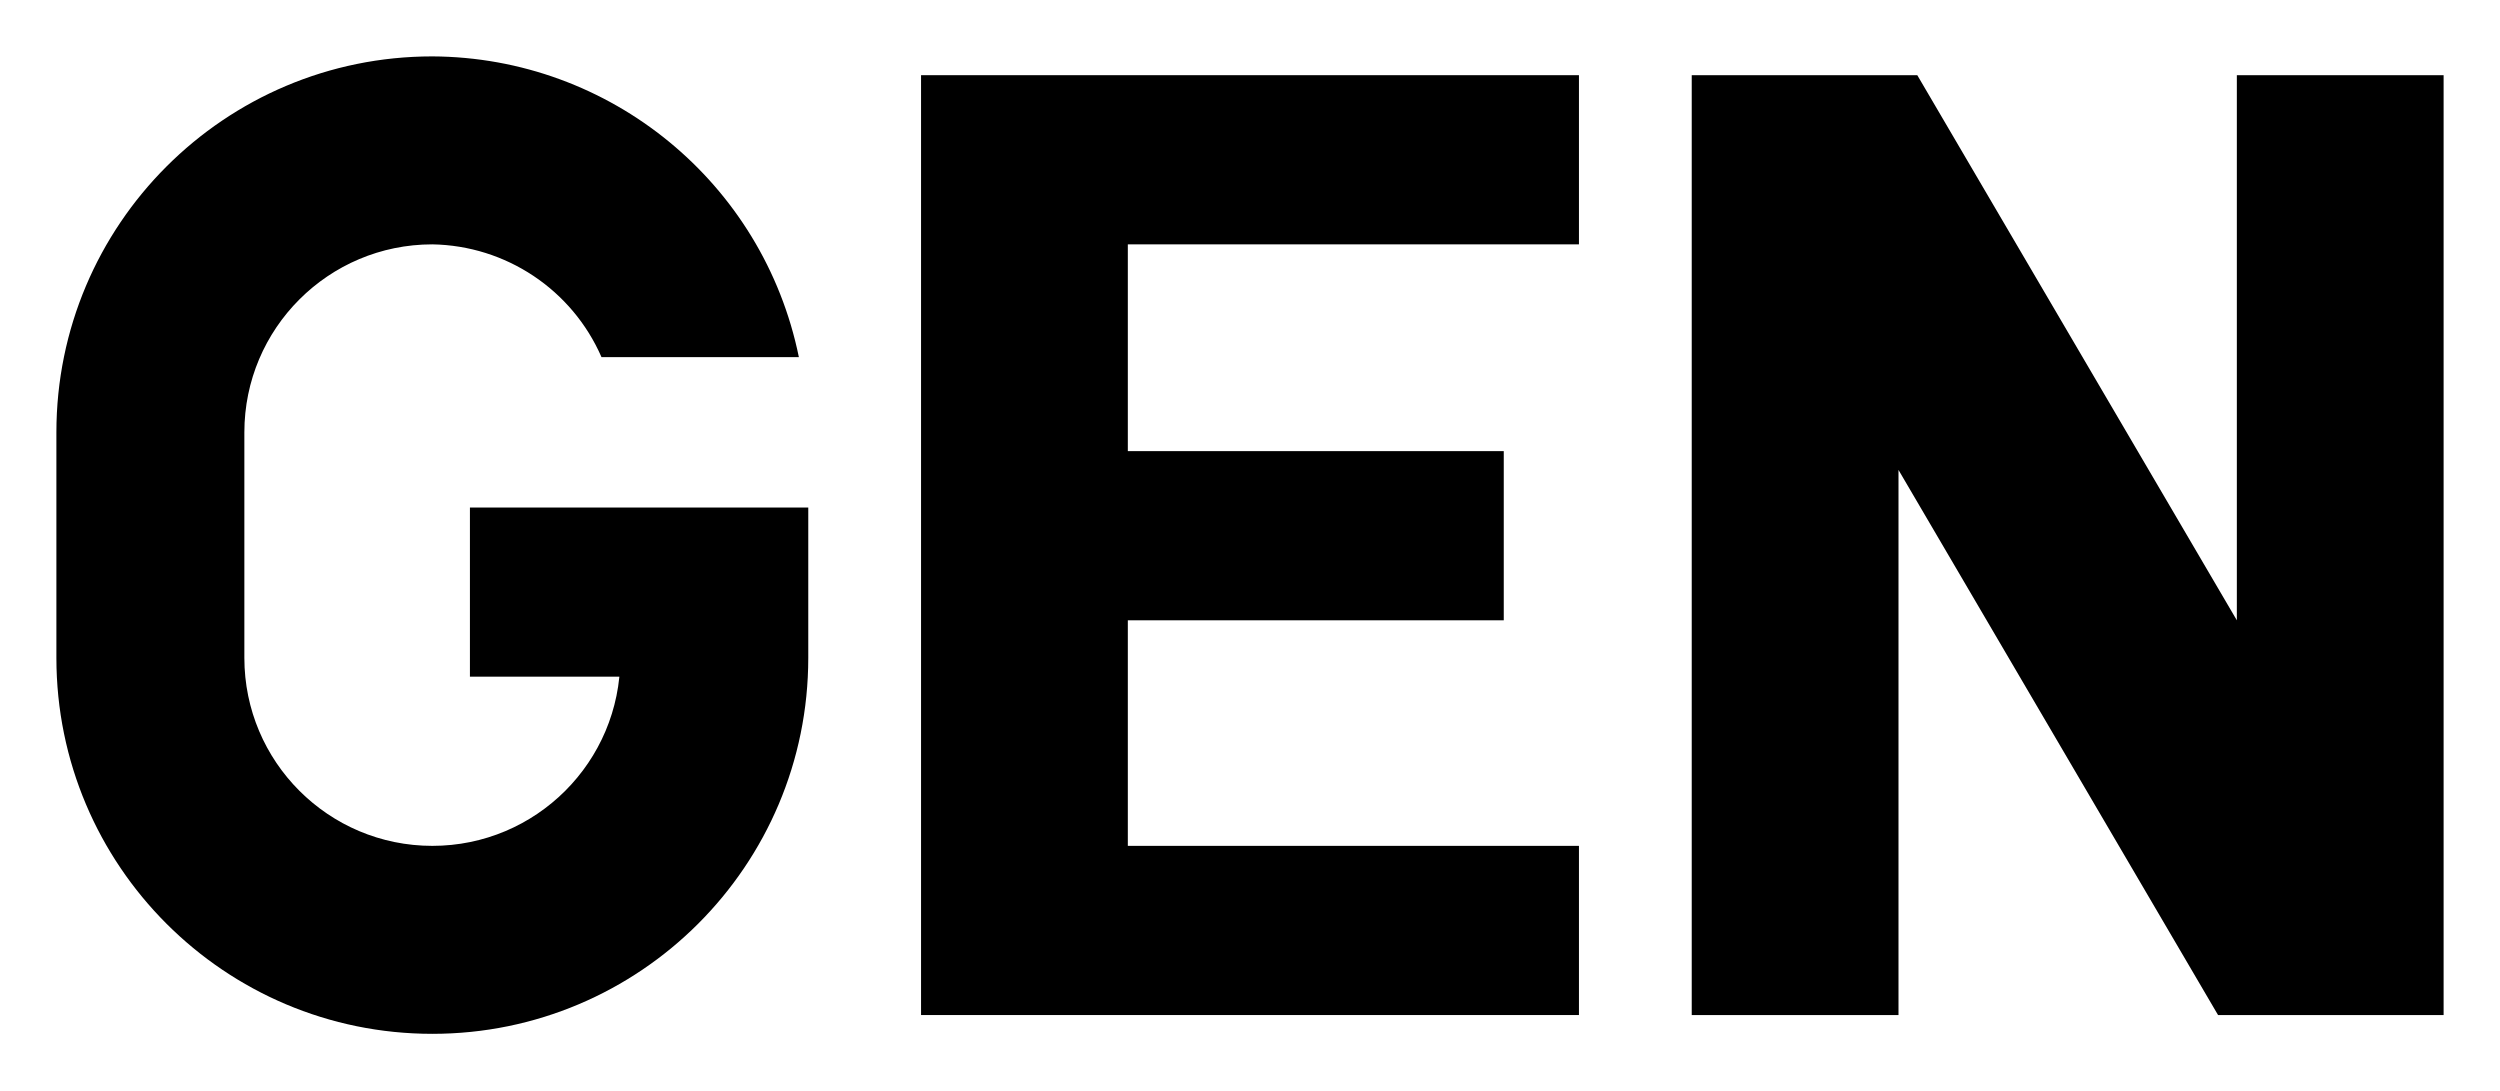
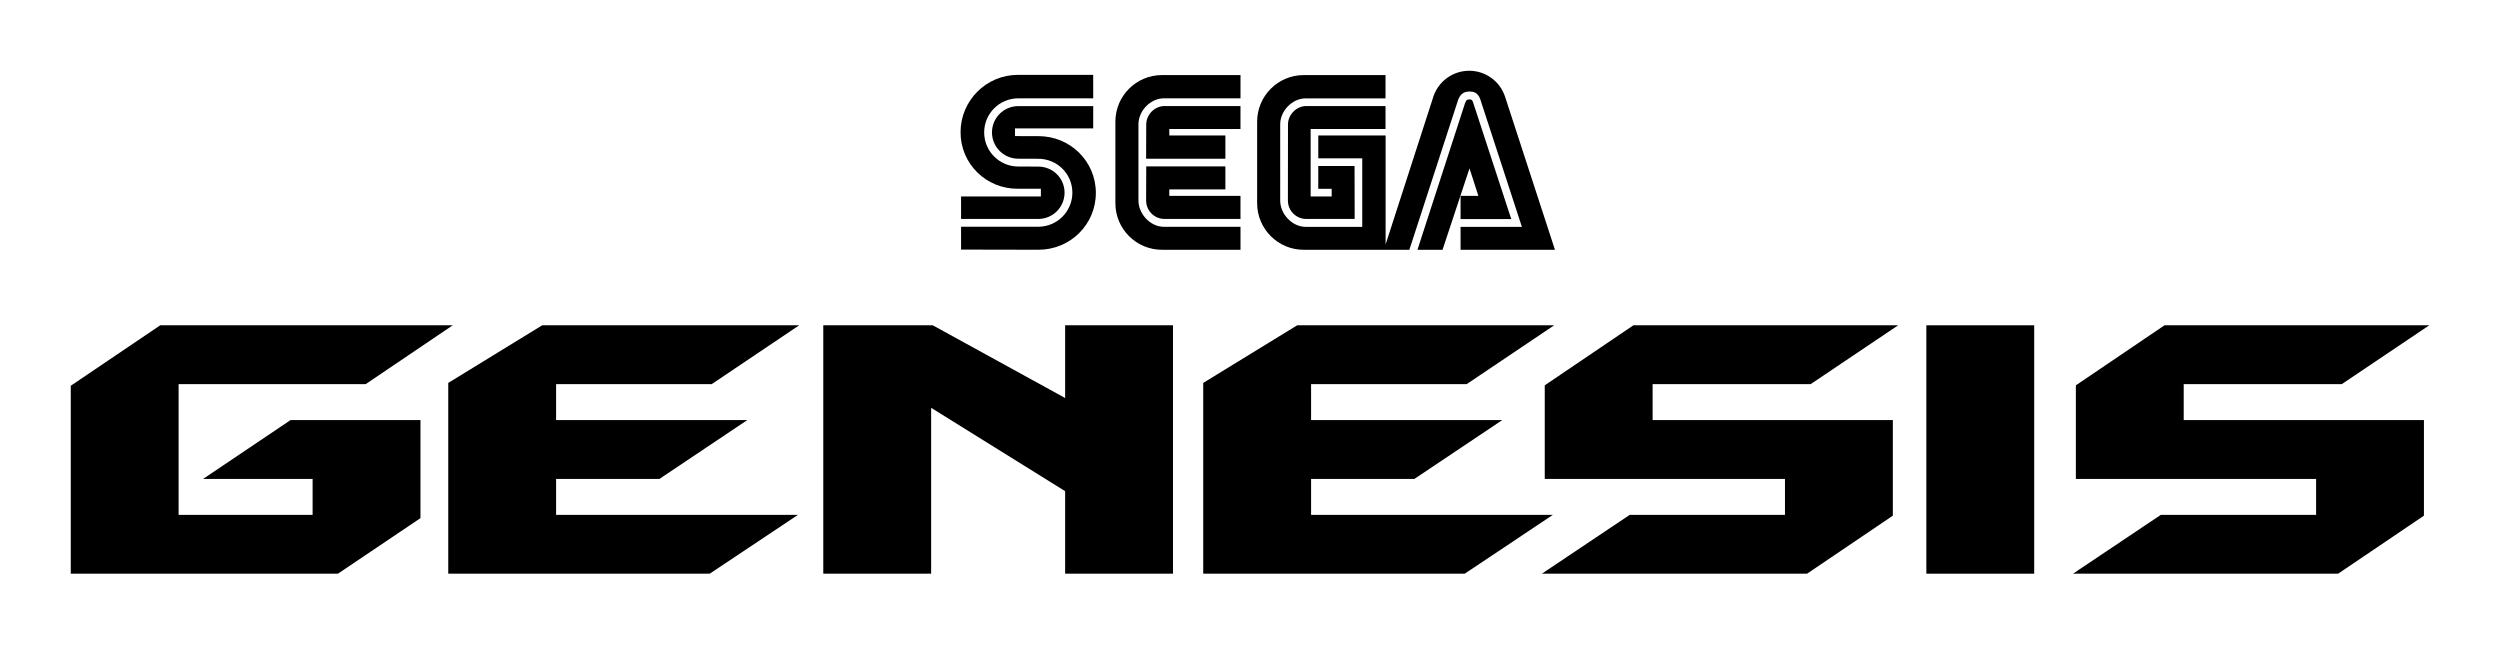
- <svg xmlns="http://www.w3.org/2000/svg" viewBox="-6 -8 266 116" fill="#000">
-   <path d="M79,30A40,40 0 0 0 40,-2A40,40 0 0 0 0,38V62A40,40 0 0 0 40,102A40,40 0 0 0 80,62V46H44V64H60V62A20,20 0 0 1 40,82A20,20 0 0 1 20,62V38A20,20 0 0 1 40,18A20,20 0 0 1 58,30Z" />
-   <path transform="translate(92,0)" d="M0,0H22V100H0Z M0,0H70V18H0Z M0,40H62V58H0Z M0,82H70V100H0Z" />
-   <path transform="translate(174,0)" d="M0,0H24L58,58V0H80V100H56L22,42V100H0Z" />
+ <svg xmlns="http://www.w3.org/2000/svg" version="1.1" viewBox="8.118 -1.148 158.811 40.937">
+   <g transform="translate(-208.504,-398.761)" id="g3">
+     <path d="m 289.429,410.349 c 0,0.658 0.536,1.179 1.179,1.172 h 4.815 v -1.466 h -4.522 v -0.411 h 3.563 v -1.459 h -5.028 l -0.007,2.164 0,0 z" id="path11" fill-rule="evenodd" fill="#000" />
+     <path d="m 289.436,405.515 c 0,-0.606 0.522,-1.169 1.172,-1.166 h 4.815 v 1.459 h -4.522 v 0.411 h 3.563 v 1.479 h -5.035 l 0.007,-2.183 0,0 z" id="path13" fill-rule="evenodd" fill="#000" />
+     <polygon points="321.603,424.298 336.863,424.298 336.863,430.371 331.414,434.056 314.57,434.056 320.15,430.318 330.011,430.318 330.011,428.035 314.751,428.035 314.751,422.091 320.384,418.277 320.384,418.277 337.201,418.277 331.646,422.013 321.603,422.013 " id="polygon15" fill-rule="evenodd" fill="#000" />
+     <polygon points="338.992,418.277 338.992,418.277 345.843,418.277 345.843,434.056 338.992,434.056 " id="polygon17" fill-rule="evenodd" fill="#000" />
+     <polygon points="355.341,424.298 370.601,424.298 370.601,430.371 365.15,434.056 348.308,434.056 353.888,430.318 363.75,430.318 363.75,428.035 348.49,428.035 348.49,422.091 354.121,418.277 354.121,418.277 370.939,418.277 365.384,422.013 355.341,422.013 " id="polygon19" fill-rule="evenodd" fill="#000" />
+     <polygon points="299.908,430.318 299.908,428.035 306.472,428.035 312.052,424.298 299.908,424.298 299.908,422.013 309.794,422.013 315.349,418.277 299.025,418.277 293.056,421.937 293.056,421.937 293.056,434.056 309.666,434.056 315.271,430.318 " id="polygon21" fill-rule="evenodd" fill="#000" />
+     <polygon points="251.948,430.318 251.948,428.035 258.514,428.035 264.093,424.298 251.948,424.298 251.948,422.013 261.835,422.013 267.389,418.277 251.065,418.277 245.097,421.937 245.097,421.937 245.097,434.056 261.706,434.056 267.312,430.318 " id="polygon23" fill-rule="evenodd" fill="#000" />
+     <polygon points="284.284,428.814 275.772,423.519 275.772,434.056 268.92,434.056 268.92,418.277 275.875,418.277 284.284,422.896 284.284,418.277 284.284,418.277 291.136,418.277 291.136,434.056 284.284,434.056 " id="polygon25" fill-rule="evenodd" fill="#000" />
+     <polygon points="227.968,422.013 227.968,430.318 236.48,430.318 236.48,428.035 229.525,428.035 235.079,424.298 243.332,424.298 243.332,430.527 238.089,434.056 221.117,434.056 221.117,422.119 221.117,422.119 226.8,418.277 245.382,418.277 239.854,422.013 " id="polygon27" fill-rule="evenodd" fill="#000" />
+     <path d="m 290.436,402.382 c -1.634,0 -2.96,1.325 -2.96,2.959 v 5.18 c 0,1.634 1.326,2.959 2.96,2.959 h 4.988 v -1.459 h -4.864 c -0.858,0 -1.619,-0.813 -1.619,-1.671 v -4.84 c 0,-0.858 0.761,-1.651 1.619,-1.651 h 4.864 v -1.479 h -4.988 l 0,0.002 z" id="path29" fill-rule="evenodd" fill="#000" />
+     <path d="m 299.88,410.095 v -4.287 h 4.756 v -1.459 h -5.023 c -0.65,-0.003 -1.172,0.56 -1.172,1.166 l -0.006,4.834 c 0,0.658 0.535,1.179 1.178,1.172 h 3.064 l -0.008,-3.362 h -2.305 v 1.446 h 0.852 v 0.489 h -1.336 l 0,0.001 z" id="path31" fill-rule="evenodd" fill="#000" />
+     <path d="m 286.066,402.368 h -4.779 c -2.013,0 -3.646,1.632 -3.646,3.645 0,2.014 1.633,3.607 3.646,3.59 h 1.456 v 0.492 h -5.07 l 0,1.427 h 4.905 c 0.922,0 1.67,-0.748 1.67,-1.669 0,-0.922 -0.748,-1.657 -1.67,-1.657 l -1.271,-0.005 c -1.196,0 -2.166,-0.97 -2.166,-2.166 0,-1.196 0.969,-2.166 2.166,-2.166 h 4.762 l -0.003,-1.491 0,0 z" id="path33" fill-rule="evenodd" fill="#000" />
+     <path d="m 286.066,405.769 h -4.967 v 0.489 l 1.49,0.003 c 2.014,0 3.646,1.593 3.646,3.606 0,2.014 -1.632,3.611 -3.646,3.611 l -4.916,-0.01 0,-1.451 h 4.905 c 1.196,0 2.166,-0.969 2.166,-2.165 0,-1.196 -0.97,-2.153 -2.166,-2.153 l -1.271,-0.005 c -0.922,0 -1.67,-0.748 -1.67,-1.67 0,-0.922 0.748,-1.67 1.67,-1.67 h 4.762 l -0.003,1.415 0,0 z" id="path35" fill-rule="evenodd" fill="#000" />
+     <path d="m 310.193,404.099 c -0.059,-0.139 -0.08,-0.172 -0.24,-0.172 -0.16,0 -0.199,0.083 -0.26,0.222 l -3.029,9.331 1.594,0.002 1.713,-5.173 0.564,1.747 h -1.131 v 1.472 h 3.219 l -2.43,-7.429 0,0 z" id="path37" fill-rule="evenodd" fill="#000" />
+     <path d="m 299.441,413.481 c -1.634,0 -2.96,-1.325 -2.96,-2.959 v -5.18 c 0,-1.634 1.326,-2.959 2.96,-2.959 h 5.195 v 1.479 h -5.07 c -0.859,0 -1.62,0.793 -1.62,1.651 v 4.84 c 0,0.858 0.76,1.671 1.62,1.671 h 3.592 v -4.351 h -2.793 v -1.453 h 4.277 v 6.92 l 3.047,-9.428 c 0.328,-0.934 1.217,-1.604 2.264,-1.604 1.068,0 1.975,0.699 2.283,1.666 l 3.164,9.708 h -5.996 v -1.459 h 3.895 l -2.641,-8.097 c -0.154,-0.445 -0.43,-0.498 -0.705,-0.498 -0.287,0 -0.553,0.118 -0.703,0.525 l -3.1,9.529 h -6.709 l 0,-0.001 z" id="path39" fill-rule="evenodd" fill="#000" />
+   </g>
</svg>
